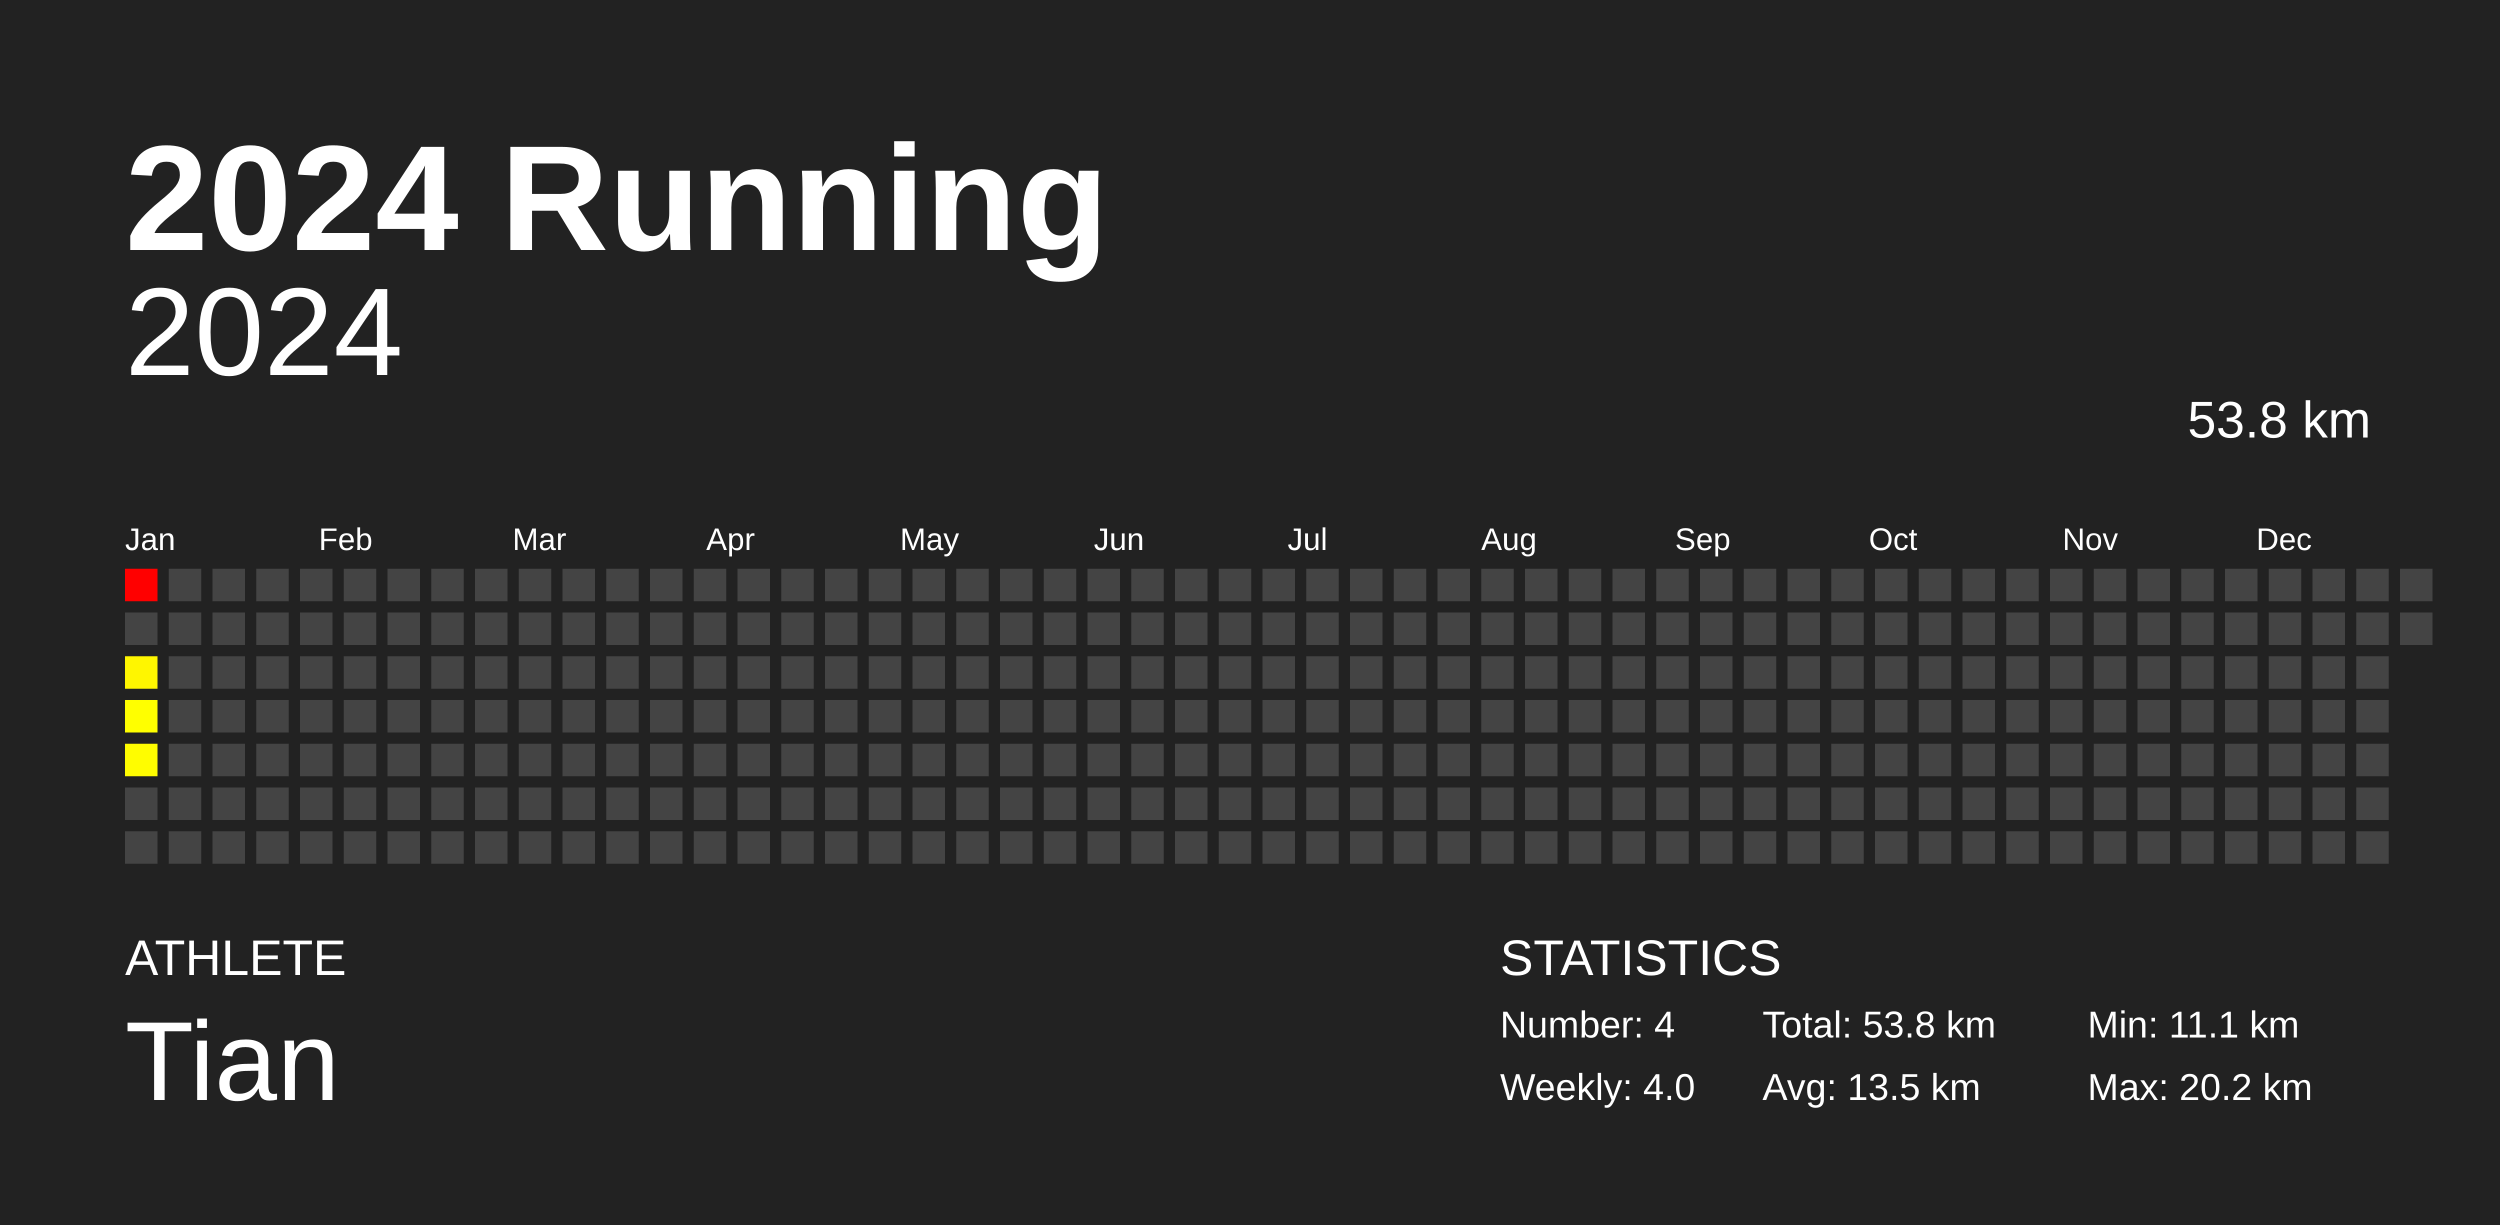
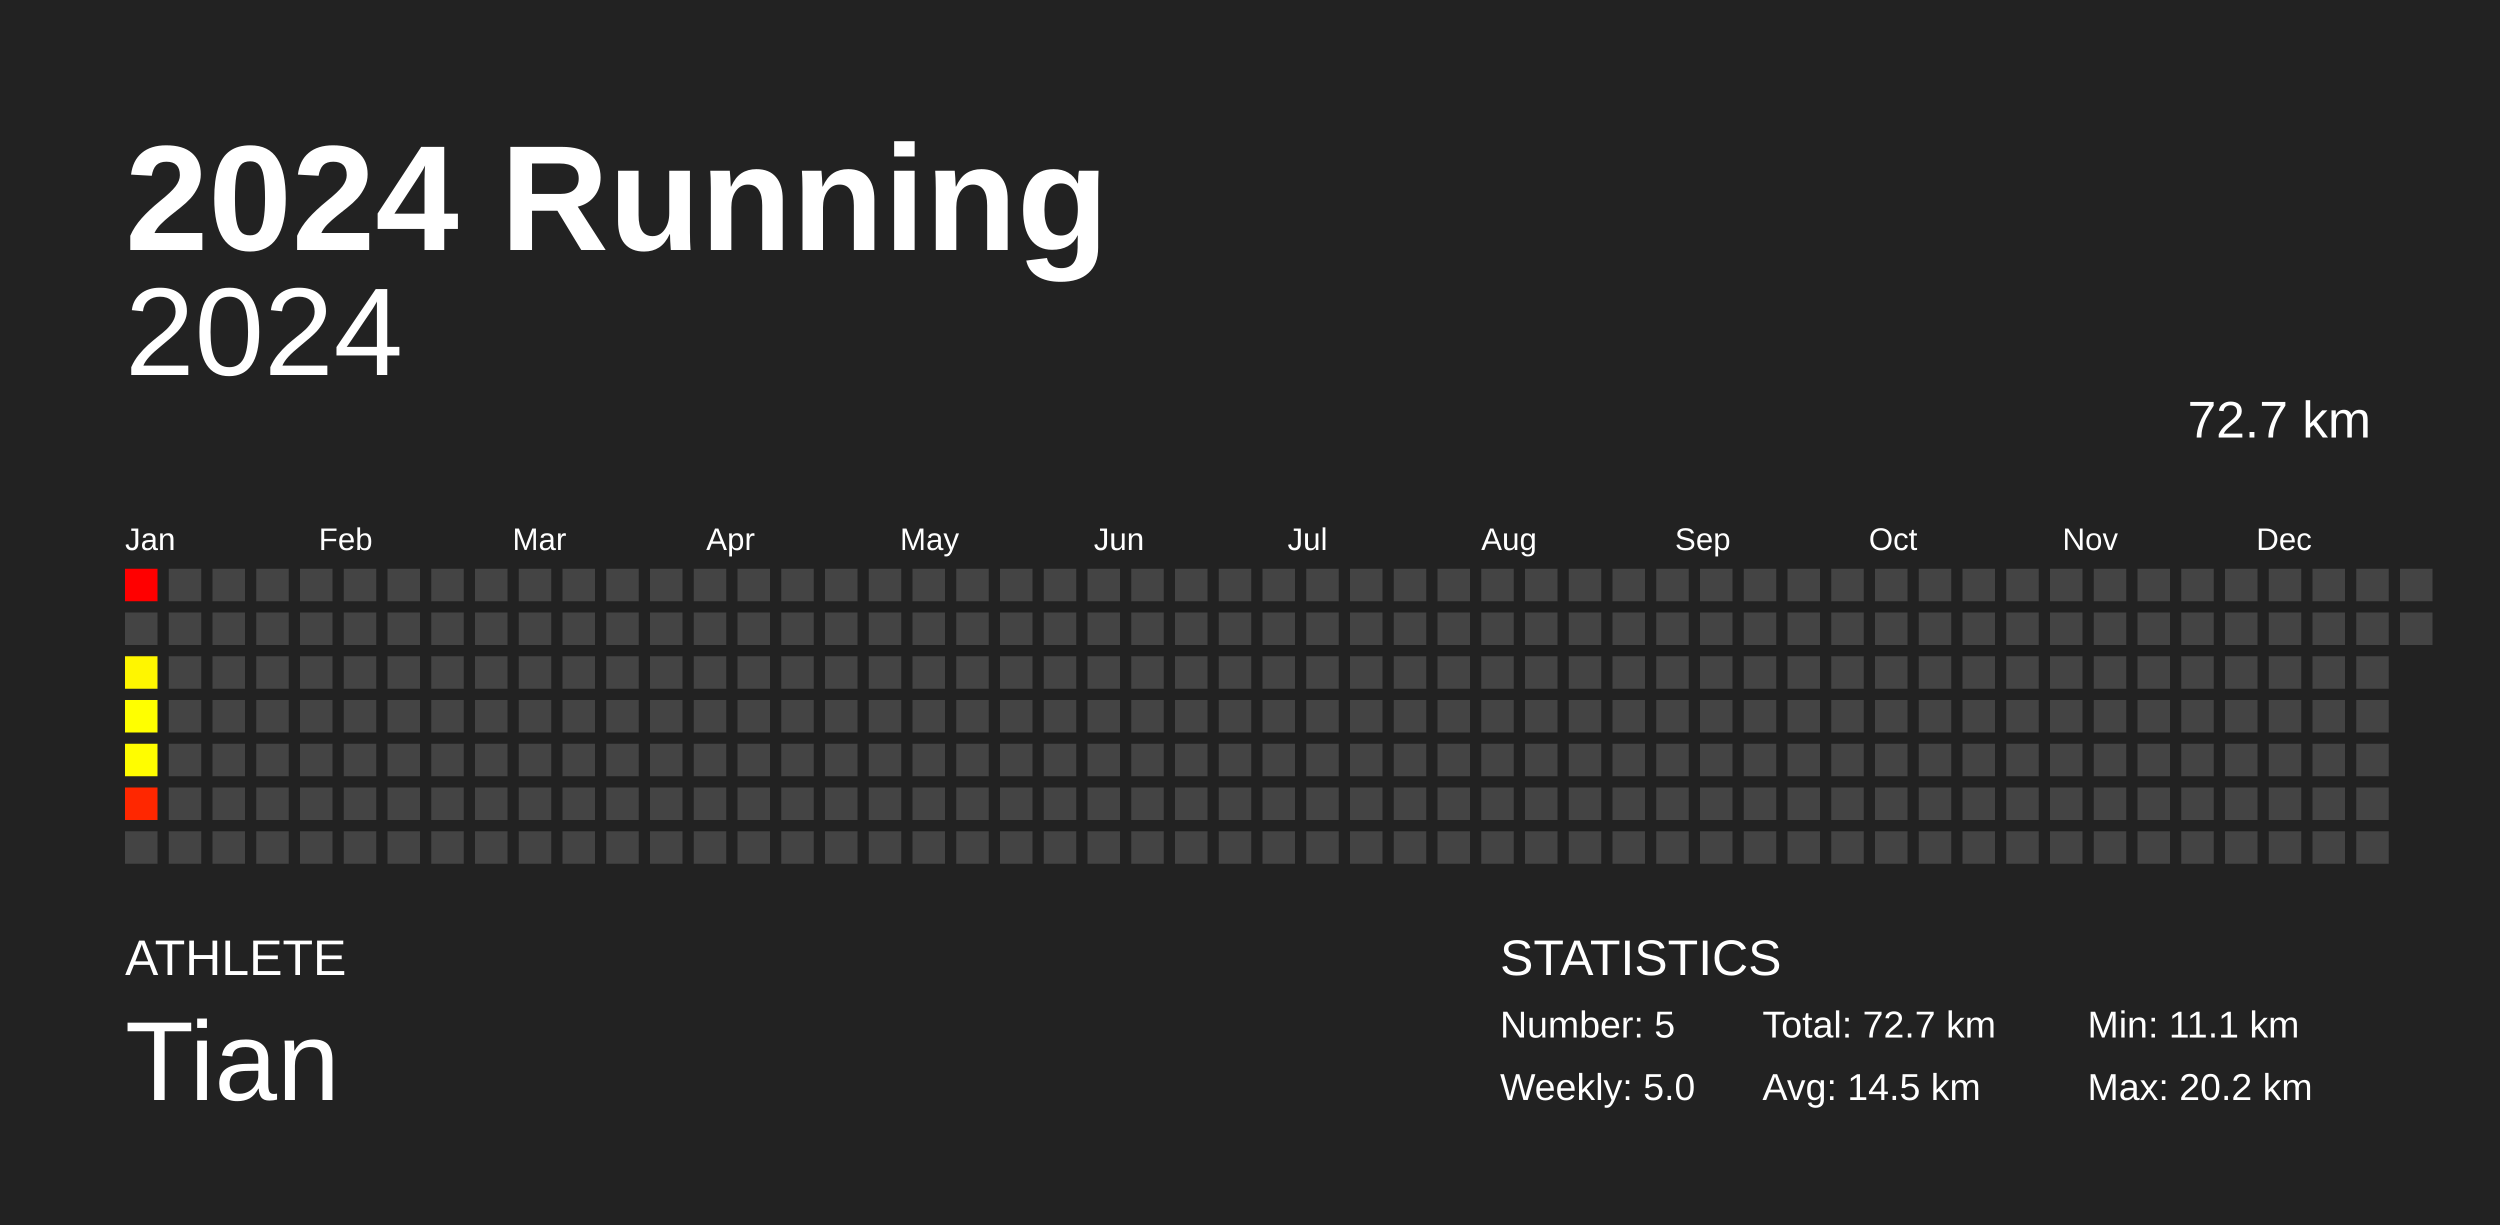
<svg xmlns="http://www.w3.org/2000/svg" baseProfile="full" height="98mm" version="1.1" viewBox="0,0,200,98" width="200mm">
  <defs />
  <rect fill="#222222" height="98" width="200" x="0" y="0" />
  <text fill="#FFFFFF" style="font-size:12px; font-family:Arial; font-weight:bold;" x="10" y="20">2024 Running</text>
  <text fill="#FFFFFF" style="font-size:4px; font-family:Arial" x="10" y="78">ATHLETE</text>
  <text fill="#FFFFFF" style="font-size:9px; font-family:Arial" x="10" y="88">Tian</text>
  <text fill="#FFFFFF" style="font-size:4px; font-family:Arial" x="120" y="78">STATISTICS</text>
-   <text fill="#FFFFFF" style="font-size:3px; font-family:Arial" x="120" y="83">Number: 4</text>
-   <text fill="#FFFFFF" style="font-size:3px; font-family:Arial" x="120" y="88">Weekly: 4.0</text>
-   <text fill="#FFFFFF" style="font-size:3px; font-family:Arial" x="141" y="83">Total: 53.8 km</text>
-   <text fill="#FFFFFF" style="font-size:3px; font-family:Arial" x="141" y="88">Avg: 13.5 km</text>
+   <text fill="#FFFFFF" style="font-size:3px; font-family:Arial" x="120" y="83">Number: 5</text>
+   <text fill="#FFFFFF" style="font-size:3px; font-family:Arial" x="120" y="88">Weekly: 5.0</text>
+   <text fill="#FFFFFF" style="font-size:3px; font-family:Arial" x="141" y="83">Total: 72.7 km</text>
+   <text fill="#FFFFFF" style="font-size:3px; font-family:Arial" x="141" y="88">Avg: 14.5 km</text>
  <text fill="#FFFFFF" style="font-size:3px; font-family:Arial" x="167" y="83">Min: 11.1 km</text>
  <text fill="#FFFFFF" style="font-size:3px; font-family:Arial" x="167" y="88">Max: 20.2 km</text>
  <text alignment-baseline="hanging" fill="#FFFFFF" style="font-size:10.0px; font-family:Arial;" x="10" y="30">2024</text>
-   <text alignment-baseline="hanging" fill="#FFFFFF" style="font-size:4.125px; font-family:Arial;" x="175" y="35">53.8 km</text>
+   <text alignment-baseline="hanging" fill="#FFFFFF" style="font-size:4.125px; font-family:Arial;" x="175" y="35">72.7 km</text>
  <text fill="#FFFFFF" style="font-size:2.5px; font-family:Arial" x="10.0" y="44">Jan</text>
  <text fill="#FFFFFF" style="font-size:2.5px; font-family:Arial" x="25.5" y="44">Feb</text>
  <text fill="#FFFFFF" style="font-size:2.5px; font-family:Arial" x="41.0" y="44">Mar</text>
  <text fill="#FFFFFF" style="font-size:2.5px; font-family:Arial" x="56.5" y="44">Apr</text>
  <text fill="#FFFFFF" style="font-size:2.5px; font-family:Arial" x="72.0" y="44">May</text>
  <text fill="#FFFFFF" style="font-size:2.5px; font-family:Arial" x="87.5" y="44">Jun</text>
  <text fill="#FFFFFF" style="font-size:2.5px; font-family:Arial" x="103.0" y="44">Jul</text>
  <text fill="#FFFFFF" style="font-size:2.5px; font-family:Arial" x="118.5" y="44">Aug</text>
  <text fill="#FFFFFF" style="font-size:2.5px; font-family:Arial" x="134.0" y="44">Sep</text>
  <text fill="#FFFFFF" style="font-size:2.5px; font-family:Arial" x="149.5" y="44">Oct</text>
  <text fill="#FFFFFF" style="font-size:2.5px; font-family:Arial" x="165.0" y="44">Nov</text>
  <text fill="#FFFFFF" style="font-size:2.5px; font-family:Arial" x="180.5" y="44">Dec</text>
  <rect fill="red" height="2.6" width="2.6" x="10.0" y="45.5" />
  <rect fill="#444444" height="2.6" width="2.6" x="10.0" y="49.0" />
  <rect fill="#fff600" height="2.6" width="2.6" x="10.0" y="52.5" />
  <rect fill="#ffff00" height="2.6" width="2.6" x="10.0" y="56.0" />
  <rect fill="#fffd00" height="2.6" width="2.6" x="10.0" y="59.5" />
-   <rect fill="#444444" height="2.6" width="2.6" x="10.0" y="63.0" />
+   <rect fill="#ff2700" height="2.6" width="2.6" x="10.0" y="63.0" />
  <rect fill="#444444" height="2.6" width="2.6" x="10.0" y="66.5" />
  <rect fill="#444444" height="2.6" width="2.6" x="13.5" y="45.5" />
  <rect fill="#444444" height="2.6" width="2.6" x="13.5" y="49.0" />
  <rect fill="#444444" height="2.6" width="2.6" x="13.5" y="52.5" />
  <rect fill="#444444" height="2.6" width="2.6" x="13.5" y="56.0" />
  <rect fill="#444444" height="2.6" width="2.6" x="13.5" y="59.5" />
  <rect fill="#444444" height="2.6" width="2.6" x="13.5" y="63.0" />
  <rect fill="#444444" height="2.6" width="2.6" x="13.5" y="66.5" />
  <rect fill="#444444" height="2.6" width="2.6" x="17.0" y="45.5" />
  <rect fill="#444444" height="2.6" width="2.6" x="17.0" y="49.0" />
  <rect fill="#444444" height="2.6" width="2.6" x="17.0" y="52.5" />
  <rect fill="#444444" height="2.6" width="2.6" x="17.0" y="56.0" />
  <rect fill="#444444" height="2.6" width="2.6" x="17.0" y="59.5" />
  <rect fill="#444444" height="2.6" width="2.6" x="17.0" y="63.0" />
  <rect fill="#444444" height="2.6" width="2.6" x="17.0" y="66.5" />
  <rect fill="#444444" height="2.6" width="2.6" x="20.5" y="45.5" />
  <rect fill="#444444" height="2.6" width="2.6" x="20.5" y="49.0" />
  <rect fill="#444444" height="2.6" width="2.6" x="20.5" y="52.5" />
  <rect fill="#444444" height="2.6" width="2.6" x="20.5" y="56.0" />
  <rect fill="#444444" height="2.6" width="2.6" x="20.5" y="59.5" />
  <rect fill="#444444" height="2.6" width="2.6" x="20.5" y="63.0" />
  <rect fill="#444444" height="2.6" width="2.6" x="20.5" y="66.5" />
  <rect fill="#444444" height="2.6" width="2.6" x="24.0" y="45.5" />
  <rect fill="#444444" height="2.6" width="2.6" x="24.0" y="49.0" />
  <rect fill="#444444" height="2.6" width="2.6" x="24.0" y="52.5" />
  <rect fill="#444444" height="2.6" width="2.6" x="24.0" y="56.0" />
  <rect fill="#444444" height="2.6" width="2.6" x="24.0" y="59.5" />
  <rect fill="#444444" height="2.6" width="2.6" x="24.0" y="63.0" />
  <rect fill="#444444" height="2.6" width="2.6" x="24.0" y="66.5" />
  <rect fill="#444444" height="2.6" width="2.6" x="27.5" y="45.5" />
  <rect fill="#444444" height="2.6" width="2.6" x="27.5" y="49.0" />
  <rect fill="#444444" height="2.6" width="2.6" x="27.5" y="52.5" />
  <rect fill="#444444" height="2.6" width="2.6" x="27.5" y="56.0" />
  <rect fill="#444444" height="2.6" width="2.6" x="27.5" y="59.5" />
  <rect fill="#444444" height="2.6" width="2.6" x="27.5" y="63.0" />
  <rect fill="#444444" height="2.6" width="2.6" x="27.5" y="66.5" />
  <rect fill="#444444" height="2.6" width="2.6" x="31.0" y="45.5" />
  <rect fill="#444444" height="2.6" width="2.6" x="31.0" y="49.0" />
  <rect fill="#444444" height="2.6" width="2.6" x="31.0" y="52.5" />
  <rect fill="#444444" height="2.6" width="2.6" x="31.0" y="56.0" />
  <rect fill="#444444" height="2.6" width="2.6" x="31.0" y="59.5" />
  <rect fill="#444444" height="2.6" width="2.6" x="31.0" y="63.0" />
  <rect fill="#444444" height="2.6" width="2.6" x="31.0" y="66.5" />
  <rect fill="#444444" height="2.6" width="2.6" x="34.5" y="45.5" />
  <rect fill="#444444" height="2.6" width="2.6" x="34.5" y="49.0" />
  <rect fill="#444444" height="2.6" width="2.6" x="34.5" y="52.5" />
  <rect fill="#444444" height="2.6" width="2.6" x="34.5" y="56.0" />
  <rect fill="#444444" height="2.6" width="2.6" x="34.5" y="59.5" />
  <rect fill="#444444" height="2.6" width="2.6" x="34.5" y="63.0" />
  <rect fill="#444444" height="2.6" width="2.6" x="34.5" y="66.5" />
  <rect fill="#444444" height="2.6" width="2.6" x="38.0" y="45.5" />
  <rect fill="#444444" height="2.6" width="2.6" x="38.0" y="49.0" />
  <rect fill="#444444" height="2.6" width="2.6" x="38.0" y="52.5" />
  <rect fill="#444444" height="2.6" width="2.6" x="38.0" y="56.0" />
  <rect fill="#444444" height="2.6" width="2.6" x="38.0" y="59.5" />
  <rect fill="#444444" height="2.6" width="2.6" x="38.0" y="63.0" />
  <rect fill="#444444" height="2.6" width="2.6" x="38.0" y="66.5" />
  <rect fill="#444444" height="2.6" width="2.6" x="41.5" y="45.5" />
  <rect fill="#444444" height="2.6" width="2.6" x="41.5" y="49.0" />
  <rect fill="#444444" height="2.6" width="2.6" x="41.5" y="52.5" />
  <rect fill="#444444" height="2.6" width="2.6" x="41.5" y="56.0" />
  <rect fill="#444444" height="2.6" width="2.6" x="41.5" y="59.5" />
  <rect fill="#444444" height="2.6" width="2.6" x="41.5" y="63.0" />
  <rect fill="#444444" height="2.6" width="2.6" x="41.5" y="66.5" />
  <rect fill="#444444" height="2.6" width="2.6" x="45.0" y="45.5" />
  <rect fill="#444444" height="2.6" width="2.6" x="45.0" y="49.0" />
  <rect fill="#444444" height="2.6" width="2.6" x="45.0" y="52.5" />
  <rect fill="#444444" height="2.6" width="2.6" x="45.0" y="56.0" />
  <rect fill="#444444" height="2.6" width="2.6" x="45.0" y="59.5" />
  <rect fill="#444444" height="2.6" width="2.6" x="45.0" y="63.0" />
  <rect fill="#444444" height="2.6" width="2.6" x="45.0" y="66.5" />
  <rect fill="#444444" height="2.6" width="2.6" x="48.5" y="45.5" />
  <rect fill="#444444" height="2.6" width="2.6" x="48.5" y="49.0" />
  <rect fill="#444444" height="2.6" width="2.6" x="48.5" y="52.5" />
  <rect fill="#444444" height="2.6" width="2.6" x="48.5" y="56.0" />
  <rect fill="#444444" height="2.6" width="2.6" x="48.5" y="59.5" />
  <rect fill="#444444" height="2.6" width="2.6" x="48.5" y="63.0" />
  <rect fill="#444444" height="2.6" width="2.6" x="48.5" y="66.5" />
  <rect fill="#444444" height="2.6" width="2.6" x="52.0" y="45.5" />
  <rect fill="#444444" height="2.6" width="2.6" x="52.0" y="49.0" />
  <rect fill="#444444" height="2.6" width="2.6" x="52.0" y="52.5" />
  <rect fill="#444444" height="2.6" width="2.6" x="52.0" y="56.0" />
  <rect fill="#444444" height="2.6" width="2.6" x="52.0" y="59.5" />
  <rect fill="#444444" height="2.6" width="2.6" x="52.0" y="63.0" />
  <rect fill="#444444" height="2.6" width="2.6" x="52.0" y="66.5" />
  <rect fill="#444444" height="2.6" width="2.6" x="55.5" y="45.5" />
  <rect fill="#444444" height="2.6" width="2.6" x="55.5" y="49.0" />
  <rect fill="#444444" height="2.6" width="2.6" x="55.5" y="52.5" />
  <rect fill="#444444" height="2.6" width="2.6" x="55.5" y="56.0" />
  <rect fill="#444444" height="2.6" width="2.6" x="55.5" y="59.5" />
  <rect fill="#444444" height="2.6" width="2.6" x="55.5" y="63.0" />
  <rect fill="#444444" height="2.6" width="2.6" x="55.5" y="66.5" />
  <rect fill="#444444" height="2.6" width="2.6" x="59.0" y="45.5" />
  <rect fill="#444444" height="2.6" width="2.6" x="59.0" y="49.0" />
  <rect fill="#444444" height="2.6" width="2.6" x="59.0" y="52.5" />
  <rect fill="#444444" height="2.6" width="2.6" x="59.0" y="56.0" />
  <rect fill="#444444" height="2.6" width="2.6" x="59.0" y="59.5" />
  <rect fill="#444444" height="2.6" width="2.6" x="59.0" y="63.0" />
  <rect fill="#444444" height="2.6" width="2.6" x="59.0" y="66.5" />
  <rect fill="#444444" height="2.6" width="2.6" x="62.5" y="45.5" />
  <rect fill="#444444" height="2.6" width="2.6" x="62.5" y="49.0" />
  <rect fill="#444444" height="2.6" width="2.6" x="62.5" y="52.5" />
  <rect fill="#444444" height="2.6" width="2.6" x="62.5" y="56.0" />
  <rect fill="#444444" height="2.6" width="2.6" x="62.5" y="59.5" />
  <rect fill="#444444" height="2.6" width="2.6" x="62.5" y="63.0" />
  <rect fill="#444444" height="2.6" width="2.6" x="62.5" y="66.5" />
  <rect fill="#444444" height="2.6" width="2.6" x="66.0" y="45.5" />
  <rect fill="#444444" height="2.6" width="2.6" x="66.0" y="49.0" />
  <rect fill="#444444" height="2.6" width="2.6" x="66.0" y="52.5" />
  <rect fill="#444444" height="2.6" width="2.6" x="66.0" y="56.0" />
  <rect fill="#444444" height="2.6" width="2.6" x="66.0" y="59.5" />
  <rect fill="#444444" height="2.6" width="2.6" x="66.0" y="63.0" />
  <rect fill="#444444" height="2.6" width="2.6" x="66.0" y="66.5" />
  <rect fill="#444444" height="2.6" width="2.6" x="69.5" y="45.5" />
  <rect fill="#444444" height="2.6" width="2.6" x="69.5" y="49.0" />
  <rect fill="#444444" height="2.6" width="2.6" x="69.5" y="52.5" />
  <rect fill="#444444" height="2.6" width="2.6" x="69.5" y="56.0" />
  <rect fill="#444444" height="2.6" width="2.6" x="69.5" y="59.5" />
  <rect fill="#444444" height="2.6" width="2.6" x="69.5" y="63.0" />
  <rect fill="#444444" height="2.6" width="2.6" x="69.5" y="66.5" />
  <rect fill="#444444" height="2.6" width="2.6" x="73.0" y="45.5" />
  <rect fill="#444444" height="2.6" width="2.6" x="73.0" y="49.0" />
  <rect fill="#444444" height="2.6" width="2.6" x="73.0" y="52.5" />
  <rect fill="#444444" height="2.6" width="2.6" x="73.0" y="56.0" />
  <rect fill="#444444" height="2.6" width="2.6" x="73.0" y="59.5" />
  <rect fill="#444444" height="2.6" width="2.6" x="73.0" y="63.0" />
  <rect fill="#444444" height="2.6" width="2.6" x="73.0" y="66.5" />
  <rect fill="#444444" height="2.6" width="2.6" x="76.5" y="45.5" />
  <rect fill="#444444" height="2.6" width="2.6" x="76.5" y="49.0" />
  <rect fill="#444444" height="2.6" width="2.6" x="76.5" y="52.5" />
  <rect fill="#444444" height="2.6" width="2.6" x="76.5" y="56.0" />
  <rect fill="#444444" height="2.6" width="2.6" x="76.5" y="59.5" />
  <rect fill="#444444" height="2.6" width="2.6" x="76.5" y="63.0" />
  <rect fill="#444444" height="2.6" width="2.6" x="76.5" y="66.5" />
  <rect fill="#444444" height="2.6" width="2.6" x="80.0" y="45.5" />
  <rect fill="#444444" height="2.6" width="2.6" x="80.0" y="49.0" />
  <rect fill="#444444" height="2.6" width="2.6" x="80.0" y="52.5" />
  <rect fill="#444444" height="2.6" width="2.6" x="80.0" y="56.0" />
  <rect fill="#444444" height="2.6" width="2.6" x="80.0" y="59.5" />
  <rect fill="#444444" height="2.6" width="2.6" x="80.0" y="63.0" />
  <rect fill="#444444" height="2.6" width="2.6" x="80.0" y="66.5" />
  <rect fill="#444444" height="2.6" width="2.6" x="83.5" y="45.5" />
  <rect fill="#444444" height="2.6" width="2.6" x="83.5" y="49.0" />
  <rect fill="#444444" height="2.6" width="2.6" x="83.5" y="52.5" />
  <rect fill="#444444" height="2.6" width="2.6" x="83.5" y="56.0" />
  <rect fill="#444444" height="2.6" width="2.6" x="83.5" y="59.5" />
  <rect fill="#444444" height="2.6" width="2.6" x="83.5" y="63.0" />
  <rect fill="#444444" height="2.6" width="2.6" x="83.5" y="66.5" />
  <rect fill="#444444" height="2.6" width="2.6" x="87.0" y="45.5" />
  <rect fill="#444444" height="2.6" width="2.6" x="87.0" y="49.0" />
  <rect fill="#444444" height="2.6" width="2.6" x="87.0" y="52.5" />
  <rect fill="#444444" height="2.6" width="2.6" x="87.0" y="56.0" />
  <rect fill="#444444" height="2.6" width="2.6" x="87.0" y="59.5" />
  <rect fill="#444444" height="2.6" width="2.6" x="87.0" y="63.0" />
  <rect fill="#444444" height="2.6" width="2.6" x="87.0" y="66.5" />
  <rect fill="#444444" height="2.6" width="2.6" x="90.5" y="45.5" />
  <rect fill="#444444" height="2.6" width="2.6" x="90.5" y="49.0" />
  <rect fill="#444444" height="2.6" width="2.6" x="90.5" y="52.5" />
  <rect fill="#444444" height="2.6" width="2.6" x="90.5" y="56.0" />
  <rect fill="#444444" height="2.6" width="2.6" x="90.5" y="59.5" />
  <rect fill="#444444" height="2.6" width="2.6" x="90.5" y="63.0" />
  <rect fill="#444444" height="2.6" width="2.6" x="90.5" y="66.5" />
  <rect fill="#444444" height="2.6" width="2.6" x="94.0" y="45.5" />
  <rect fill="#444444" height="2.6" width="2.6" x="94.0" y="49.0" />
  <rect fill="#444444" height="2.6" width="2.6" x="94.0" y="52.5" />
  <rect fill="#444444" height="2.6" width="2.6" x="94.0" y="56.0" />
  <rect fill="#444444" height="2.6" width="2.6" x="94.0" y="59.5" />
  <rect fill="#444444" height="2.6" width="2.6" x="94.0" y="63.0" />
  <rect fill="#444444" height="2.6" width="2.6" x="94.0" y="66.5" />
  <rect fill="#444444" height="2.6" width="2.6" x="97.5" y="45.5" />
  <rect fill="#444444" height="2.6" width="2.6" x="97.5" y="49.0" />
  <rect fill="#444444" height="2.6" width="2.6" x="97.5" y="52.5" />
  <rect fill="#444444" height="2.6" width="2.6" x="97.5" y="56.0" />
  <rect fill="#444444" height="2.6" width="2.6" x="97.5" y="59.5" />
  <rect fill="#444444" height="2.6" width="2.6" x="97.5" y="63.0" />
  <rect fill="#444444" height="2.6" width="2.6" x="97.5" y="66.5" />
  <rect fill="#444444" height="2.6" width="2.6" x="101.0" y="45.5" />
  <rect fill="#444444" height="2.6" width="2.6" x="101.0" y="49.0" />
  <rect fill="#444444" height="2.6" width="2.6" x="101.0" y="52.5" />
  <rect fill="#444444" height="2.6" width="2.6" x="101.0" y="56.0" />
  <rect fill="#444444" height="2.6" width="2.6" x="101.0" y="59.5" />
  <rect fill="#444444" height="2.6" width="2.6" x="101.0" y="63.0" />
  <rect fill="#444444" height="2.6" width="2.6" x="101.0" y="66.5" />
  <rect fill="#444444" height="2.6" width="2.6" x="104.5" y="45.5" />
  <rect fill="#444444" height="2.6" width="2.6" x="104.5" y="49.0" />
  <rect fill="#444444" height="2.6" width="2.6" x="104.5" y="52.5" />
  <rect fill="#444444" height="2.6" width="2.6" x="104.5" y="56.0" />
  <rect fill="#444444" height="2.6" width="2.6" x="104.5" y="59.5" />
  <rect fill="#444444" height="2.6" width="2.6" x="104.5" y="63.0" />
  <rect fill="#444444" height="2.6" width="2.6" x="104.5" y="66.5" />
  <rect fill="#444444" height="2.6" width="2.6" x="108.0" y="45.5" />
  <rect fill="#444444" height="2.6" width="2.6" x="108.0" y="49.0" />
  <rect fill="#444444" height="2.6" width="2.6" x="108.0" y="52.5" />
  <rect fill="#444444" height="2.6" width="2.6" x="108.0" y="56.0" />
  <rect fill="#444444" height="2.6" width="2.6" x="108.0" y="59.5" />
  <rect fill="#444444" height="2.6" width="2.6" x="108.0" y="63.0" />
  <rect fill="#444444" height="2.6" width="2.6" x="108.0" y="66.5" />
  <rect fill="#444444" height="2.6" width="2.6" x="111.5" y="45.5" />
  <rect fill="#444444" height="2.6" width="2.6" x="111.5" y="49.0" />
  <rect fill="#444444" height="2.6" width="2.6" x="111.5" y="52.5" />
  <rect fill="#444444" height="2.6" width="2.6" x="111.5" y="56.0" />
  <rect fill="#444444" height="2.6" width="2.6" x="111.5" y="59.5" />
  <rect fill="#444444" height="2.6" width="2.6" x="111.5" y="63.0" />
  <rect fill="#444444" height="2.6" width="2.6" x="111.5" y="66.5" />
  <rect fill="#444444" height="2.6" width="2.6" x="115.0" y="45.5" />
  <rect fill="#444444" height="2.6" width="2.6" x="115.0" y="49.0" />
  <rect fill="#444444" height="2.6" width="2.6" x="115.0" y="52.5" />
  <rect fill="#444444" height="2.6" width="2.6" x="115.0" y="56.0" />
  <rect fill="#444444" height="2.6" width="2.6" x="115.0" y="59.5" />
  <rect fill="#444444" height="2.6" width="2.6" x="115.0" y="63.0" />
  <rect fill="#444444" height="2.6" width="2.6" x="115.0" y="66.5" />
  <rect fill="#444444" height="2.6" width="2.6" x="118.5" y="45.5" />
  <rect fill="#444444" height="2.6" width="2.6" x="118.5" y="49.0" />
  <rect fill="#444444" height="2.6" width="2.6" x="118.5" y="52.5" />
  <rect fill="#444444" height="2.6" width="2.6" x="118.5" y="56.0" />
  <rect fill="#444444" height="2.6" width="2.6" x="118.5" y="59.5" />
  <rect fill="#444444" height="2.6" width="2.6" x="118.5" y="63.0" />
  <rect fill="#444444" height="2.6" width="2.6" x="118.5" y="66.5" />
  <rect fill="#444444" height="2.6" width="2.6" x="122.0" y="45.5" />
  <rect fill="#444444" height="2.6" width="2.6" x="122.0" y="49.0" />
  <rect fill="#444444" height="2.6" width="2.6" x="122.0" y="52.5" />
  <rect fill="#444444" height="2.6" width="2.6" x="122.0" y="56.0" />
  <rect fill="#444444" height="2.6" width="2.6" x="122.0" y="59.5" />
  <rect fill="#444444" height="2.6" width="2.6" x="122.0" y="63.0" />
  <rect fill="#444444" height="2.6" width="2.6" x="122.0" y="66.5" />
  <rect fill="#444444" height="2.6" width="2.6" x="125.5" y="45.5" />
  <rect fill="#444444" height="2.6" width="2.6" x="125.5" y="49.0" />
  <rect fill="#444444" height="2.6" width="2.6" x="125.5" y="52.5" />
  <rect fill="#444444" height="2.6" width="2.6" x="125.5" y="56.0" />
  <rect fill="#444444" height="2.6" width="2.6" x="125.5" y="59.5" />
  <rect fill="#444444" height="2.6" width="2.6" x="125.5" y="63.0" />
  <rect fill="#444444" height="2.6" width="2.6" x="125.5" y="66.5" />
  <rect fill="#444444" height="2.6" width="2.6" x="129.0" y="45.5" />
  <rect fill="#444444" height="2.6" width="2.6" x="129.0" y="49.0" />
  <rect fill="#444444" height="2.6" width="2.6" x="129.0" y="52.5" />
  <rect fill="#444444" height="2.6" width="2.6" x="129.0" y="56.0" />
  <rect fill="#444444" height="2.6" width="2.6" x="129.0" y="59.5" />
  <rect fill="#444444" height="2.6" width="2.6" x="129.0" y="63.0" />
  <rect fill="#444444" height="2.6" width="2.6" x="129.0" y="66.5" />
  <rect fill="#444444" height="2.6" width="2.6" x="132.5" y="45.5" />
  <rect fill="#444444" height="2.6" width="2.6" x="132.5" y="49.0" />
  <rect fill="#444444" height="2.6" width="2.6" x="132.5" y="52.5" />
  <rect fill="#444444" height="2.6" width="2.6" x="132.5" y="56.0" />
  <rect fill="#444444" height="2.6" width="2.6" x="132.5" y="59.5" />
  <rect fill="#444444" height="2.6" width="2.6" x="132.5" y="63.0" />
  <rect fill="#444444" height="2.6" width="2.6" x="132.5" y="66.5" />
  <rect fill="#444444" height="2.6" width="2.6" x="136.0" y="45.5" />
  <rect fill="#444444" height="2.6" width="2.6" x="136.0" y="49.0" />
  <rect fill="#444444" height="2.6" width="2.6" x="136.0" y="52.5" />
  <rect fill="#444444" height="2.6" width="2.6" x="136.0" y="56.0" />
  <rect fill="#444444" height="2.6" width="2.6" x="136.0" y="59.5" />
  <rect fill="#444444" height="2.6" width="2.6" x="136.0" y="63.0" />
  <rect fill="#444444" height="2.6" width="2.6" x="136.0" y="66.5" />
  <rect fill="#444444" height="2.6" width="2.6" x="139.5" y="45.5" />
  <rect fill="#444444" height="2.6" width="2.6" x="139.5" y="49.0" />
  <rect fill="#444444" height="2.6" width="2.6" x="139.5" y="52.5" />
  <rect fill="#444444" height="2.6" width="2.6" x="139.5" y="56.0" />
  <rect fill="#444444" height="2.6" width="2.6" x="139.5" y="59.5" />
  <rect fill="#444444" height="2.6" width="2.6" x="139.5" y="63.0" />
  <rect fill="#444444" height="2.6" width="2.6" x="139.5" y="66.5" />
  <rect fill="#444444" height="2.6" width="2.6" x="143.0" y="45.5" />
  <rect fill="#444444" height="2.6" width="2.6" x="143.0" y="49.0" />
  <rect fill="#444444" height="2.6" width="2.6" x="143.0" y="52.5" />
  <rect fill="#444444" height="2.6" width="2.6" x="143.0" y="56.0" />
  <rect fill="#444444" height="2.6" width="2.6" x="143.0" y="59.5" />
  <rect fill="#444444" height="2.6" width="2.6" x="143.0" y="63.0" />
  <rect fill="#444444" height="2.6" width="2.6" x="143.0" y="66.5" />
  <rect fill="#444444" height="2.6" width="2.6" x="146.5" y="45.5" />
  <rect fill="#444444" height="2.6" width="2.6" x="146.5" y="49.0" />
  <rect fill="#444444" height="2.6" width="2.6" x="146.5" y="52.5" />
  <rect fill="#444444" height="2.6" width="2.6" x="146.5" y="56.0" />
  <rect fill="#444444" height="2.6" width="2.6" x="146.5" y="59.5" />
  <rect fill="#444444" height="2.6" width="2.6" x="146.5" y="63.0" />
  <rect fill="#444444" height="2.6" width="2.6" x="146.5" y="66.5" />
  <rect fill="#444444" height="2.6" width="2.6" x="150.0" y="45.5" />
  <rect fill="#444444" height="2.6" width="2.6" x="150.0" y="49.0" />
  <rect fill="#444444" height="2.6" width="2.6" x="150.0" y="52.5" />
  <rect fill="#444444" height="2.6" width="2.6" x="150.0" y="56.0" />
  <rect fill="#444444" height="2.6" width="2.6" x="150.0" y="59.5" />
  <rect fill="#444444" height="2.6" width="2.6" x="150.0" y="63.0" />
  <rect fill="#444444" height="2.6" width="2.6" x="150.0" y="66.5" />
  <rect fill="#444444" height="2.6" width="2.6" x="153.5" y="45.5" />
  <rect fill="#444444" height="2.6" width="2.6" x="153.5" y="49.0" />
  <rect fill="#444444" height="2.6" width="2.6" x="153.5" y="52.5" />
  <rect fill="#444444" height="2.6" width="2.6" x="153.5" y="56.0" />
  <rect fill="#444444" height="2.6" width="2.6" x="153.5" y="59.5" />
  <rect fill="#444444" height="2.6" width="2.6" x="153.5" y="63.0" />
  <rect fill="#444444" height="2.6" width="2.6" x="153.5" y="66.5" />
  <rect fill="#444444" height="2.6" width="2.6" x="157.0" y="45.5" />
  <rect fill="#444444" height="2.6" width="2.6" x="157.0" y="49.0" />
  <rect fill="#444444" height="2.6" width="2.6" x="157.0" y="52.5" />
  <rect fill="#444444" height="2.6" width="2.6" x="157.0" y="56.0" />
  <rect fill="#444444" height="2.6" width="2.6" x="157.0" y="59.5" />
  <rect fill="#444444" height="2.6" width="2.6" x="157.0" y="63.0" />
  <rect fill="#444444" height="2.6" width="2.6" x="157.0" y="66.5" />
  <rect fill="#444444" height="2.6" width="2.6" x="160.5" y="45.5" />
  <rect fill="#444444" height="2.6" width="2.6" x="160.5" y="49.0" />
  <rect fill="#444444" height="2.6" width="2.6" x="160.5" y="52.5" />
  <rect fill="#444444" height="2.6" width="2.6" x="160.5" y="56.0" />
  <rect fill="#444444" height="2.6" width="2.6" x="160.5" y="59.5" />
  <rect fill="#444444" height="2.6" width="2.6" x="160.5" y="63.0" />
  <rect fill="#444444" height="2.6" width="2.6" x="160.5" y="66.5" />
  <rect fill="#444444" height="2.6" width="2.6" x="164.0" y="45.5" />
  <rect fill="#444444" height="2.6" width="2.6" x="164.0" y="49.0" />
  <rect fill="#444444" height="2.6" width="2.6" x="164.0" y="52.5" />
  <rect fill="#444444" height="2.6" width="2.6" x="164.0" y="56.0" />
  <rect fill="#444444" height="2.6" width="2.6" x="164.0" y="59.5" />
  <rect fill="#444444" height="2.6" width="2.6" x="164.0" y="63.0" />
  <rect fill="#444444" height="2.6" width="2.6" x="164.0" y="66.5" />
  <rect fill="#444444" height="2.6" width="2.6" x="167.5" y="45.5" />
  <rect fill="#444444" height="2.6" width="2.6" x="167.5" y="49.0" />
  <rect fill="#444444" height="2.6" width="2.6" x="167.5" y="52.5" />
  <rect fill="#444444" height="2.6" width="2.6" x="167.5" y="56.0" />
  <rect fill="#444444" height="2.6" width="2.6" x="167.5" y="59.5" />
  <rect fill="#444444" height="2.6" width="2.6" x="167.5" y="63.0" />
  <rect fill="#444444" height="2.6" width="2.6" x="167.5" y="66.5" />
  <rect fill="#444444" height="2.6" width="2.6" x="171.0" y="45.5" />
  <rect fill="#444444" height="2.6" width="2.6" x="171.0" y="49.0" />
  <rect fill="#444444" height="2.6" width="2.6" x="171.0" y="52.5" />
  <rect fill="#444444" height="2.6" width="2.6" x="171.0" y="56.0" />
  <rect fill="#444444" height="2.6" width="2.6" x="171.0" y="59.5" />
  <rect fill="#444444" height="2.6" width="2.6" x="171.0" y="63.0" />
  <rect fill="#444444" height="2.6" width="2.6" x="171.0" y="66.5" />
  <rect fill="#444444" height="2.6" width="2.6" x="174.5" y="45.5" />
  <rect fill="#444444" height="2.6" width="2.6" x="174.5" y="49.0" />
  <rect fill="#444444" height="2.6" width="2.6" x="174.5" y="52.5" />
  <rect fill="#444444" height="2.6" width="2.6" x="174.5" y="56.0" />
  <rect fill="#444444" height="2.6" width="2.6" x="174.5" y="59.5" />
  <rect fill="#444444" height="2.6" width="2.6" x="174.5" y="63.0" />
  <rect fill="#444444" height="2.6" width="2.6" x="174.5" y="66.5" />
  <rect fill="#444444" height="2.6" width="2.6" x="178.0" y="45.5" />
  <rect fill="#444444" height="2.6" width="2.6" x="178.0" y="49.0" />
  <rect fill="#444444" height="2.6" width="2.6" x="178.0" y="52.5" />
  <rect fill="#444444" height="2.6" width="2.6" x="178.0" y="56.0" />
  <rect fill="#444444" height="2.6" width="2.6" x="178.0" y="59.5" />
  <rect fill="#444444" height="2.6" width="2.6" x="178.0" y="63.0" />
  <rect fill="#444444" height="2.6" width="2.6" x="178.0" y="66.5" />
  <rect fill="#444444" height="2.6" width="2.6" x="181.5" y="45.5" />
  <rect fill="#444444" height="2.6" width="2.6" x="181.5" y="49.0" />
  <rect fill="#444444" height="2.6" width="2.6" x="181.5" y="52.5" />
  <rect fill="#444444" height="2.6" width="2.6" x="181.5" y="56.0" />
  <rect fill="#444444" height="2.6" width="2.6" x="181.5" y="59.5" />
  <rect fill="#444444" height="2.6" width="2.6" x="181.5" y="63.0" />
  <rect fill="#444444" height="2.6" width="2.6" x="181.5" y="66.5" />
  <rect fill="#444444" height="2.6" width="2.6" x="185.0" y="45.5" />
  <rect fill="#444444" height="2.6" width="2.6" x="185.0" y="49.0" />
  <rect fill="#444444" height="2.6" width="2.6" x="185.0" y="52.5" />
  <rect fill="#444444" height="2.6" width="2.6" x="185.0" y="56.0" />
  <rect fill="#444444" height="2.6" width="2.6" x="185.0" y="59.5" />
  <rect fill="#444444" height="2.6" width="2.6" x="185.0" y="63.0" />
  <rect fill="#444444" height="2.6" width="2.6" x="185.0" y="66.5" />
  <rect fill="#444444" height="2.6" width="2.6" x="188.5" y="45.5" />
  <rect fill="#444444" height="2.6" width="2.6" x="188.5" y="49.0" />
  <rect fill="#444444" height="2.6" width="2.6" x="188.5" y="52.5" />
  <rect fill="#444444" height="2.6" width="2.6" x="188.5" y="56.0" />
  <rect fill="#444444" height="2.6" width="2.6" x="188.5" y="59.5" />
  <rect fill="#444444" height="2.6" width="2.6" x="188.5" y="63.0" />
  <rect fill="#444444" height="2.6" width="2.6" x="188.5" y="66.5" />
  <rect fill="#444444" height="2.6" width="2.6" x="192.0" y="45.5" />
  <rect fill="#444444" height="2.6" width="2.6" x="192.0" y="49.0" />
</svg>
